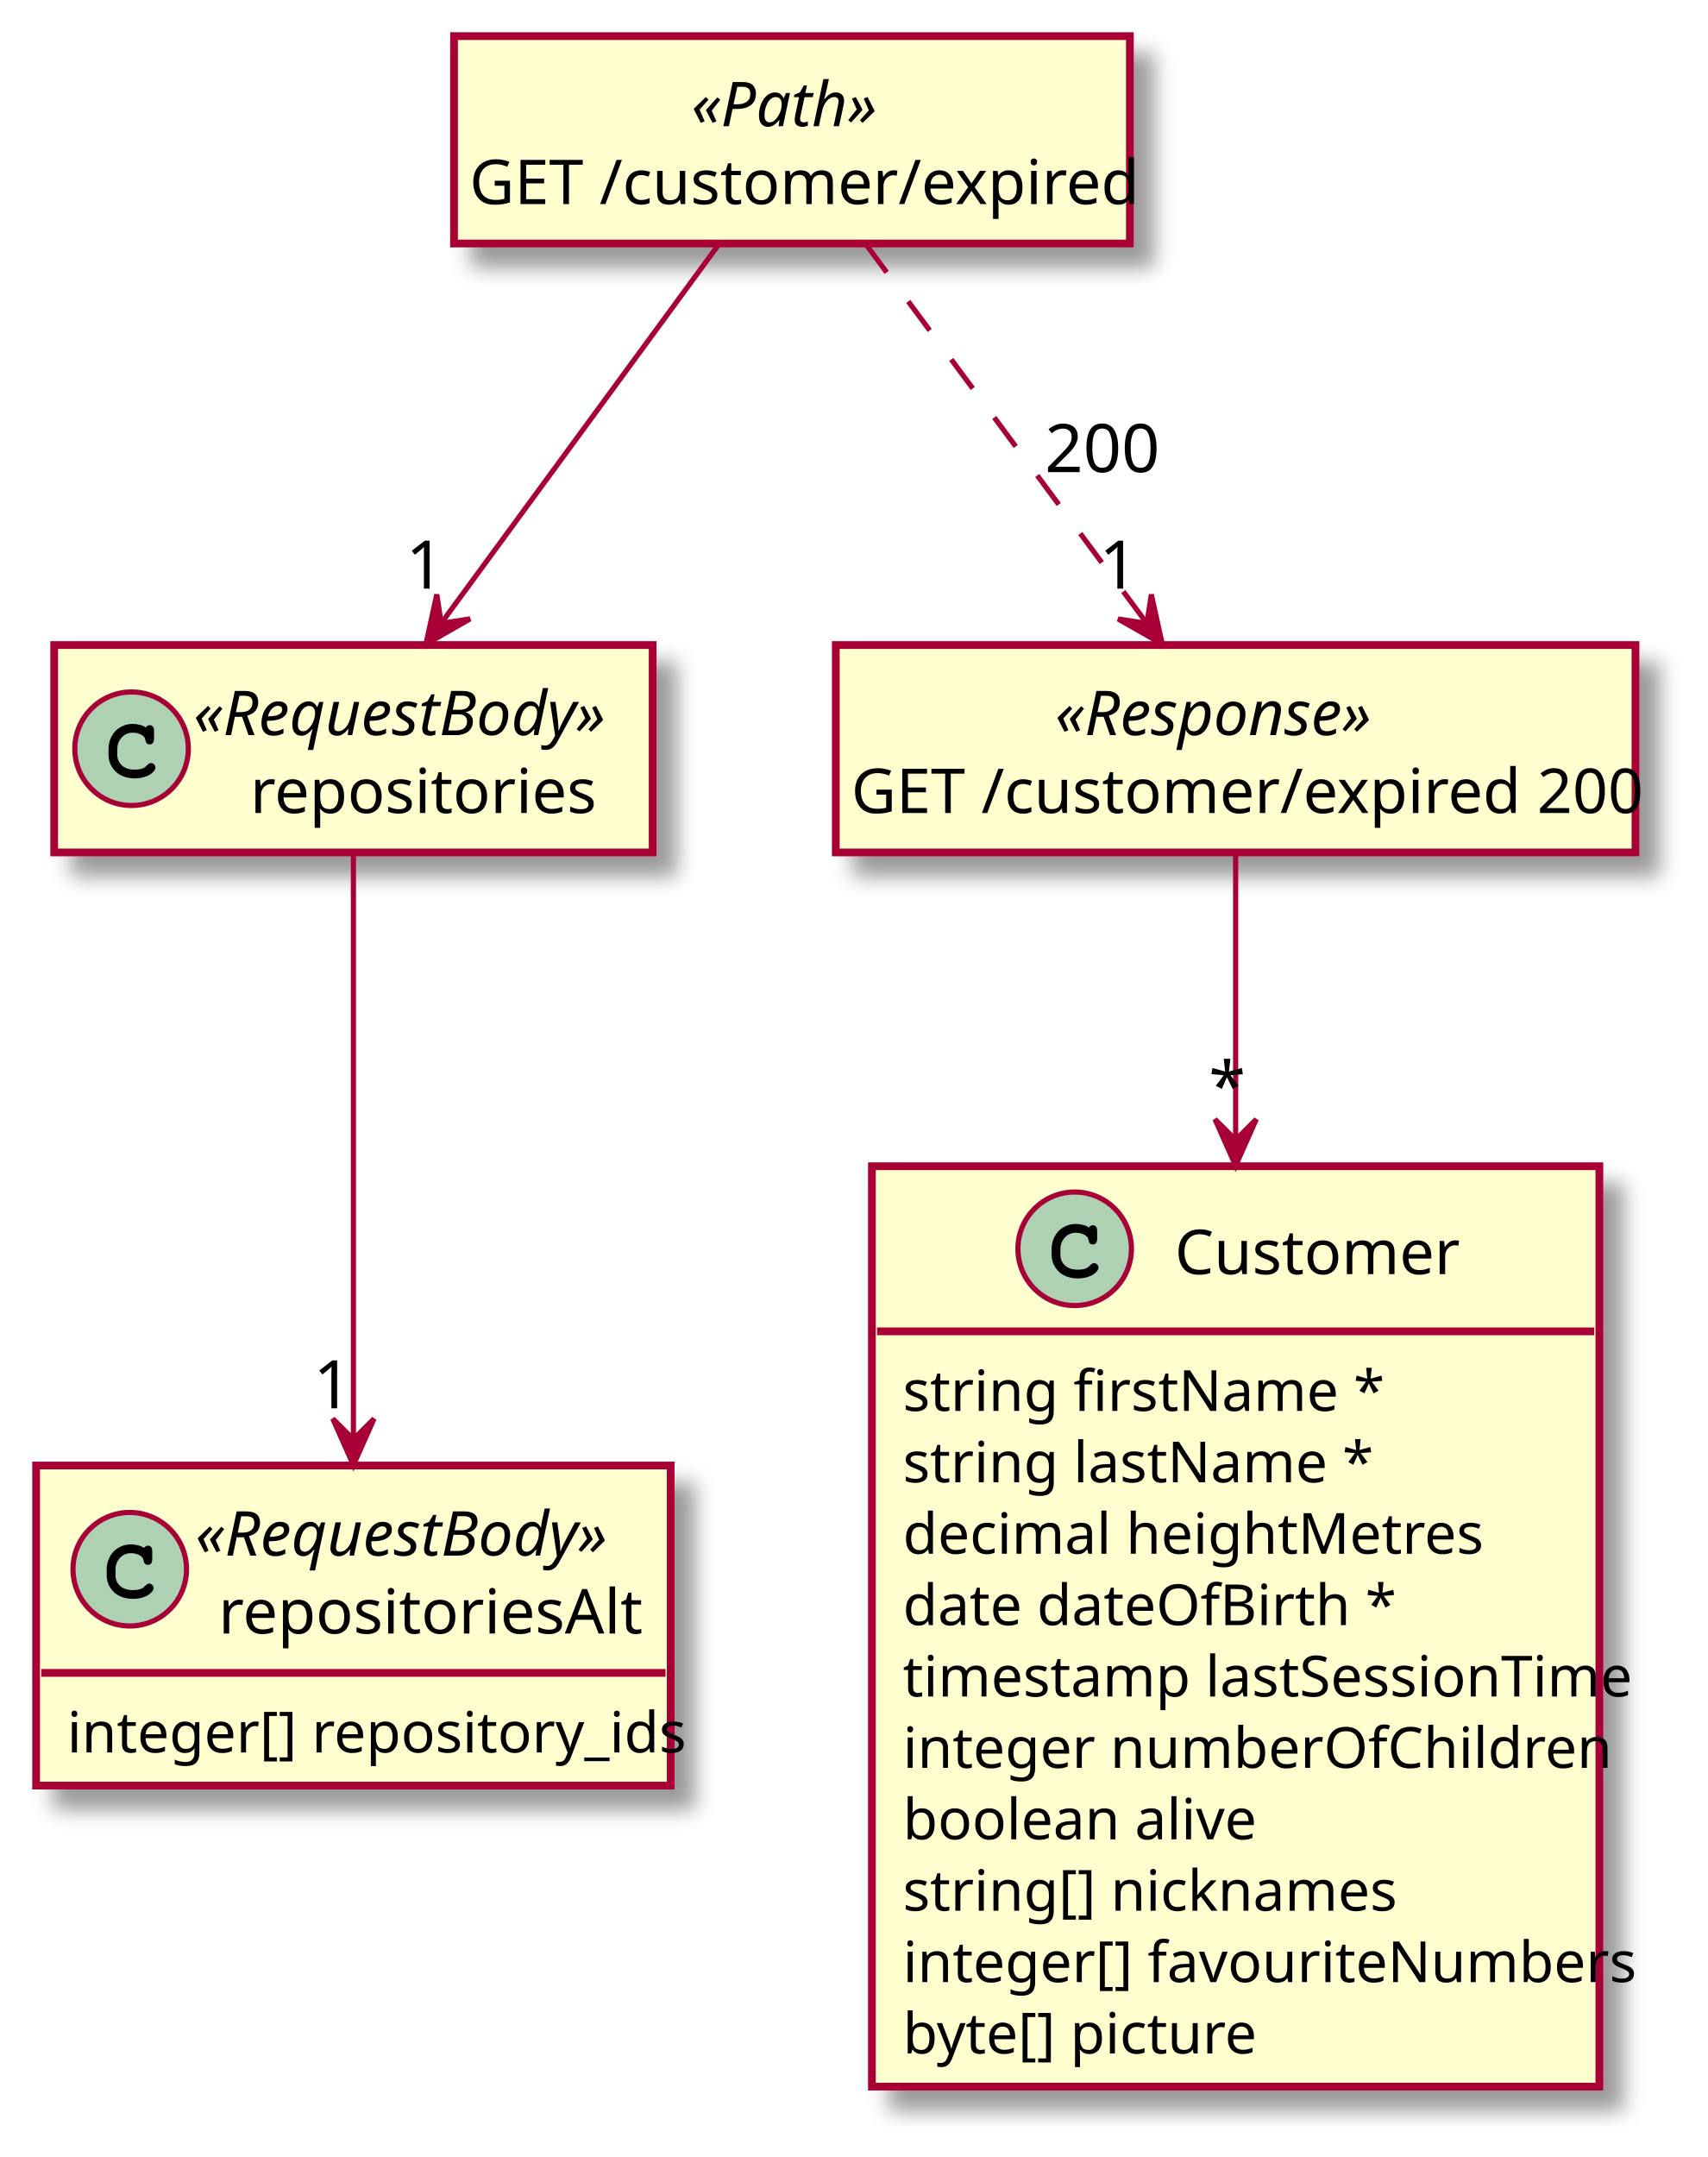
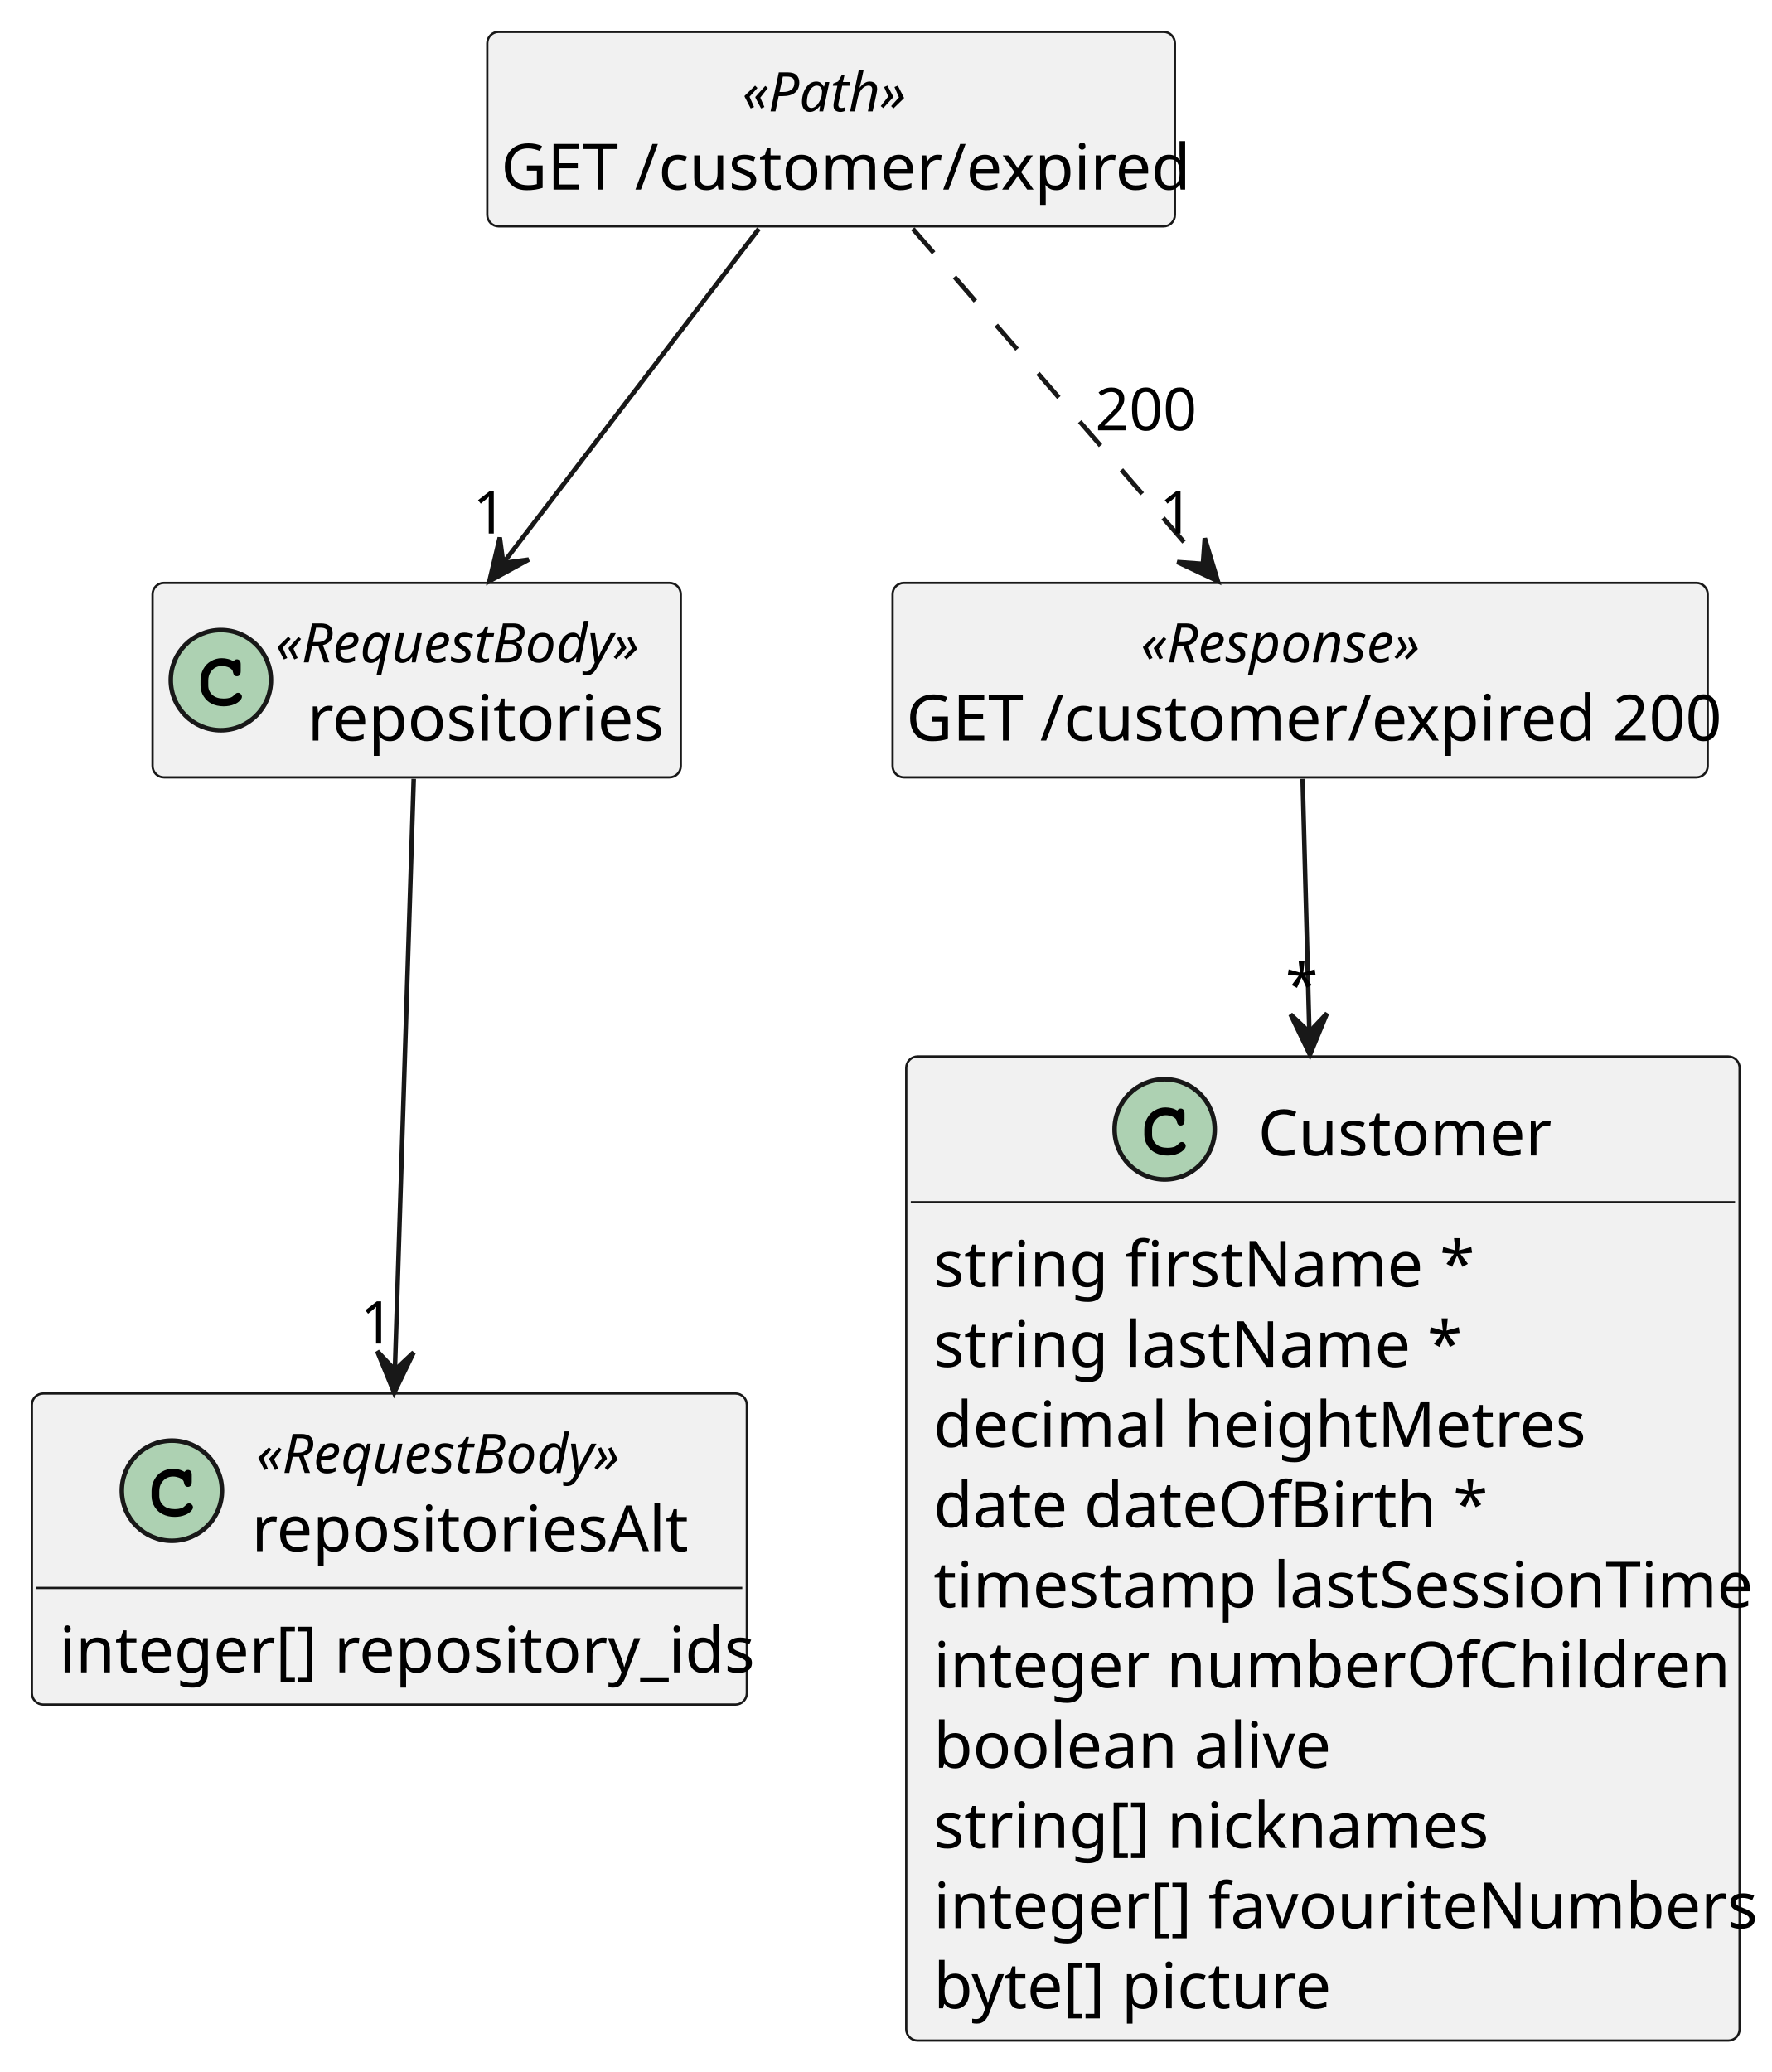
- <svg xmlns="http://www.w3.org/2000/svg" contentScriptType="application/ecmascript" contentStyleType="text/css" height="418px" preserveAspectRatio="none" style="width:331px;height:418px;background:#FFFFFF;" version="1.1" viewBox="0 0 331 418" width="331px" zoomAndPan="magnify">
-   <defs>
-     <filter height="300%" id="f1ck8yc7ay65sx" width="300%" x="-1" y="-1">
-       <feGaussianBlur result="blurOut" stdDeviation="2.0" />
-       <feColorMatrix in="blurOut" result="blurOut2" type="matrix" values="0 0 0 0 0 0 0 0 0 0 0 0 0 0 0 0 0 0 .4 0" />
-       <feOffset dx="4.0" dy="4.0" in="blurOut2" result="blurOut3" />
-       <feBlend in="SourceGraphic" in2="blurOut3" mode="normal" />
-     </filter>
-   </defs>
+ <svg xmlns="http://www.w3.org/2000/svg" contentStyleType="text/css" height="455px" preserveAspectRatio="none" style="width:389px;height:455px;background:#FFFFFF;" version="1.1" viewBox="0 0 389 455" width="389px" zoomAndPan="magnify">
+   <defs />
  <g>
-     <rect codeLine="8" fill="#FEFECE" filter="url(#f1ck8yc7ay65sx)" height="178.359" id="Customer" style="stroke:#A80036;stroke-width:1.5;" width="141" x="169" y="226" />
-     <ellipse cx="208.3" cy="242" fill="#ADD1B2" rx="11" ry="11" style="stroke:#A80036;stroke-width:1.0;" />
-     <path d="M211.066,237.875 Q211.222,237.656 211.409,237.547 Q211.597,237.438 211.816,237.438 Q212.191,237.438 212.425,237.703 Q212.659,237.953 212.659,238.562 L212.659,240.016 Q212.659,240.625 212.425,240.891 Q212.191,241.156 211.816,241.156 Q211.472,241.156 211.269,240.953 Q211.066,240.766 210.956,240.25 Q210.909,239.891 210.722,239.703 Q210.394,239.328 209.784,239.109 Q209.175,238.891 208.55,238.891 Q207.784,238.891 207.144,239.219 Q206.519,239.547 206.019,240.297 Q205.534,241.047 205.534,242.078 L205.534,243.172 Q205.534,244.406 206.425,245.234 Q207.316,246.047 208.909,246.047 Q209.847,246.047 210.503,245.797 Q210.894,245.641 211.316,245.203 Q211.581,244.938 211.722,244.859 Q211.878,244.781 212.081,244.781 Q212.409,244.781 212.659,245.047 Q212.925,245.297 212.925,245.641 Q212.925,245.984 212.581,246.391 Q212.081,246.969 211.284,247.297 Q210.206,247.75 208.909,247.75 Q207.394,247.75 206.191,247.125 Q205.206,246.625 204.519,245.562 Q203.831,244.484 203.831,243.203 L203.831,242.047 Q203.831,240.719 204.441,239.578 Q205.066,238.422 206.159,237.812 Q207.253,237.188 208.488,237.188 Q209.222,237.188 209.863,237.359 Q210.519,237.516 211.066,237.875 Z " fill="#000000" />
-     <text fill="#000000" font-family="sans-serif" font-size="12" lengthAdjust="spacing" textLength="55" x="227.7" y="246.91">Customer
-         </text>
-     <line style="stroke:#A80036;stroke-width:1.5;" x1="170" x2="309" y1="258" y2="258" />
-     <text fill="#000000" font-family="sans-serif" font-size="11" lengthAdjust="spacing" textLength="83" x="175" y="273.419">string firstName *
-         </text>
-     <text fill="#000000" font-family="sans-serif" font-size="11" lengthAdjust="spacing" textLength="81" x="175" y="287.255">string lastName *
-         </text>
-     <text fill="#000000" font-family="sans-serif" font-size="11" lengthAdjust="spacing" textLength="101" x="175" y="301.091">decimal heightMetres
-         </text>
-     <text fill="#000000" font-family="sans-serif" font-size="11" lengthAdjust="spacing" textLength="86" x="175" y="314.927">date dateOfBirth *
-         </text>
-     <text fill="#000000" font-family="sans-serif" font-size="11" lengthAdjust="spacing" textLength="129" x="175" y="328.763">timestamp lastSessionTime
-         </text>
-     <text fill="#000000" font-family="sans-serif" font-size="11" lengthAdjust="spacing" textLength="123" x="175" y="342.599">integer numberOfChildren
-         </text>
-     <text fill="#000000" font-family="sans-serif" font-size="11" lengthAdjust="spacing" textLength="63" x="175" y="356.435">boolean alive
-         </text>
-     <text fill="#000000" font-family="sans-serif" font-size="11" lengthAdjust="spacing" textLength="87" x="175" y="370.271">string[] nicknames
-         </text>
-     <text fill="#000000" font-family="sans-serif" font-size="11" lengthAdjust="spacing" textLength="128" x="175" y="384.106">integer[] favouriteNumbers
-         </text>
-     <text fill="#000000" font-family="sans-serif" font-size="11" lengthAdjust="spacing" textLength="63" x="175" y="397.942">byte[] picture
-         </text>
-     <rect codeLine="21" fill="#FEFECE" filter="url(#f1ck8yc7ay65sx)" height="40.188" id="repositories" style="stroke:#A80036;stroke-width:1.5;" width="116" x="10.5" y="125" />
-     <ellipse cx="25.5" cy="145.094" fill="#ADD1B2" rx="11" ry="11" style="stroke:#A80036;stroke-width:1.0;" />
-     <path d="M28.266,140.969 Q28.422,140.75 28.609,140.641 Q28.797,140.531 29.016,140.531 Q29.391,140.531 29.625,140.797 Q29.859,141.047 29.859,141.656 L29.859,143.109 Q29.859,143.719 29.625,143.984 Q29.391,144.25 29.016,144.25 Q28.672,144.25 28.469,144.047 Q28.266,143.859 28.156,143.344 Q28.109,142.984 27.922,142.797 Q27.594,142.422 26.984,142.203 Q26.375,141.984 25.75,141.984 Q24.984,141.984 24.344,142.312 Q23.719,142.641 23.219,143.391 Q22.734,144.141 22.734,145.172 L22.734,146.266 Q22.734,147.5 23.625,148.328 Q24.516,149.141 26.109,149.141 Q27.047,149.141 27.703,148.891 Q28.094,148.734 28.516,148.297 Q28.781,148.031 28.922,147.953 Q29.078,147.875 29.281,147.875 Q29.609,147.875 29.859,148.141 Q30.125,148.391 30.125,148.734 Q30.125,149.078 29.781,149.484 Q29.281,150.062 28.484,150.391 Q27.406,150.844 26.109,150.844 Q24.594,150.844 23.391,150.219 Q22.406,149.719 21.719,148.656 Q21.031,147.578 21.031,146.297 L21.031,145.141 Q21.031,143.812 21.641,142.672 Q22.266,141.516 23.359,140.906 Q24.453,140.281 25.688,140.281 Q26.422,140.281 27.062,140.453 Q27.719,140.609 28.266,140.969 Z " fill="#000000" />
-     <text fill="#000000" font-family="sans-serif" font-size="12" font-style="italic" lengthAdjust="spacing" textLength="88" x="37.5" y="142.457">«RequestBody»
-         </text>
-     <text fill="#000000" font-family="sans-serif" font-size="12" lengthAdjust="spacing" textLength="66" x="48.5" y="157.551">repositories
-         </text>
-     <rect codeLine="24" fill="#FEFECE" filter="url(#f1ck8yc7ay65sx)" height="62.023" id="repositoriesAlt" style="stroke:#A80036;stroke-width:1.5;" width="123" x="7" y="284" />
-     <ellipse cx="25.15" cy="304.094" fill="#ADD1B2" rx="11" ry="11" style="stroke:#A80036;stroke-width:1.0;" />
-     <path d="M27.916,299.969 Q28.072,299.75 28.259,299.641 Q28.447,299.531 28.666,299.531 Q29.041,299.531 29.275,299.797 Q29.509,300.047 29.509,300.656 L29.509,302.109 Q29.509,302.719 29.275,302.984 Q29.041,303.25 28.666,303.25 Q28.322,303.25 28.119,303.047 Q27.916,302.859 27.806,302.344 Q27.759,301.984 27.572,301.797 Q27.244,301.422 26.634,301.203 Q26.025,300.984 25.4,300.984 Q24.634,300.984 23.994,301.312 Q23.369,301.641 22.869,302.391 Q22.384,303.141 22.384,304.172 L22.384,305.266 Q22.384,306.5 23.275,307.328 Q24.166,308.141 25.759,308.141 Q26.697,308.141 27.353,307.891 Q27.744,307.734 28.166,307.297 Q28.431,307.031 28.572,306.953 Q28.728,306.875 28.931,306.875 Q29.259,306.875 29.509,307.141 Q29.775,307.391 29.775,307.734 Q29.775,308.078 29.431,308.484 Q28.931,309.062 28.134,309.391 Q27.056,309.844 25.759,309.844 Q24.244,309.844 23.041,309.219 Q22.056,308.719 21.369,307.656 Q20.681,306.578 20.681,305.297 L20.681,304.141 Q20.681,302.812 21.291,301.672 Q21.916,300.516 23.009,299.906 Q24.103,299.281 25.337,299.281 Q26.072,299.281 26.712,299.453 Q27.369,299.609 27.916,299.969 Z " fill="#000000" />
-     <text fill="#000000" font-family="sans-serif" font-size="12" font-style="italic" lengthAdjust="spacing" textLength="88" x="37.85" y="301.457">«RequestBody»
-         </text>
-     <text fill="#000000" font-family="sans-serif" font-size="12" lengthAdjust="spacing" textLength="79" x="42.35" y="316.551">repositoriesAlt
-         </text>
-     <line style="stroke:#A80036;stroke-width:1.5;" x1="8" x2="129" y1="324.188" y2="324.188" />
-     <text fill="#000000" font-family="sans-serif" font-size="11" lengthAdjust="spacing" textLength="111" x="13" y="339.606">integer[] repository_ids
-         </text>
-     <rect codeLine="28" fill="#FEFECE" filter="url(#f1ck8yc7ay65sx)" height="40.188" id="GET /customer/expired" style="stroke:#A80036;stroke-width:1.5;" width="131" x="88" y="7" />
-     <text fill="#000000" font-family="sans-serif" font-size="12" font-style="italic" lengthAdjust="spacing" textLength="39" x="134" y="24.457">«Path»
-         </text>
-     <text fill="#000000" font-family="sans-serif" font-size="12" lengthAdjust="spacing" textLength="125" x="91" y="39.551">GET /customer/expired
-         </text>
-     <rect codeLine="31" fill="#FEFECE" filter="url(#f1ck8yc7ay65sx)" height="40.188" id="GET /customer/expired 200" style="stroke:#A80036;stroke-width:1.5;" width="155" x="162" y="125" />
-     <text fill="#000000" font-family="sans-serif" font-size="12" font-style="italic" lengthAdjust="spacing" textLength="70" x="204.5" y="142.457">«Response»
-         </text>
-     <text fill="#000000" font-family="sans-serif" font-size="12" lengthAdjust="spacing" textLength="149" x="165" y="157.551">GET /customer/expired 200
-         </text>
-     <path codeLine="34" d="M68.5,165.27 C68.5,192.84 68.5,244.02 68.5,278.54 " fill="none" id="repositories-to-repositoriesAlt" style="stroke:#A80036;stroke-width:1.0;" />
-     <polygon fill="#A80036" points="68.5,283.93,72.5,274.93,68.5,278.93,64.5,274.93,68.5,283.93" style="stroke:#A80036;stroke-width:1.0;" />
-     <text fill="#000000" font-family="sans-serif" font-size="13" lengthAdjust="spacing" textLength="7" x="60.734" y="272.914">1
-         </text>
-     <path codeLine="36" d="M239.5,165.27 C239.5,179.39 239.5,199.71 239.5,220.81 " fill="none" id="GET /customer/expired 200-to-Customer" style="stroke:#A80036;stroke-width:1.0;" />
-     <polygon fill="#A80036" points="239.5,225.9,243.5,216.9,239.5,220.9,235.5,216.9,239.5,225.9" style="stroke:#A80036;stroke-width:1.0;" />
-     <text fill="#000000" font-family="sans-serif" font-size="13" lengthAdjust="spacing" textLength="5" x="234.285" y="215.05">*
-         </text>
-     <path codeLine="38" d="M167.7,47.16 C182.64,67.3 206.16,99.03 222.18,120.64 " fill="none" id="GET /customer/expired-to-GET /customer/expired 200" style="stroke:#A80036;stroke-width:1.0;stroke-dasharray:7.0,7.0;" />
-     <polygon fill="#A80036" points="225.28,124.82,223.157,115.203,222.312,120.796,216.719,119.951,225.28,124.82" style="stroke:#A80036;stroke-width:1.0;" />
-     <text fill="#000000" font-family="sans-serif" font-size="13" lengthAdjust="spacing" textLength="21" x="202.5" y="91.495">200
-         </text>
-     <text fill="#000000" font-family="sans-serif" font-size="13" lengthAdjust="spacing" textLength="7" x="213.075" y="114.061">1
-         </text>
-     <path codeLine="40" d="M139.46,47.16 C124.7,67.3 101.45,99.03 85.62,120.64 " fill="none" id="GET /customer/expired-to-repositories" style="stroke:#A80036;stroke-width:1.0;" />
-     <polygon fill="#A80036" points="82.56,124.82,91.11,119.932,85.519,120.789,84.661,115.198,82.56,124.82" style="stroke:#A80036;stroke-width:1.0;" />
-     <text fill="#000000" font-family="sans-serif" font-size="13" lengthAdjust="spacing" textLength="7" x="78.662" y="114.061">1
-         </text>
+     <g id="elem_Customer">
+       <rect codeLine="8" fill="#F1F1F1" height="216.094" id="Customer" rx="2.5" ry="2.5" style="stroke:#181818;stroke-width:0.5;" width="183" x="199" y="232" />
+       <ellipse cx="255.75" cy="248" fill="#ADD1B2" rx="11" ry="11" style="stroke:#181818;stroke-width:1.0;" />
+       <path d="M258.516,243.875 Q258.672,243.656 258.859,243.547 Q259.047,243.438 259.266,243.438 Q259.641,243.438 259.875,243.703 Q260.109,243.953 260.109,244.562 L260.109,246.016 Q260.109,246.625 259.875,246.891 Q259.641,247.156 259.266,247.156 Q258.922,247.156 258.719,246.953 Q258.516,246.766 258.406,246.25 Q258.359,245.891 258.172,245.703 Q257.844,245.328 257.234,245.109 Q256.625,244.891 256,244.891 Q255.234,244.891 254.594,245.219 Q253.969,245.547 253.469,246.297 Q252.984,247.047 252.984,248.078 L252.984,249.172 Q252.984,250.406 253.875,251.234 Q254.766,252.047 256.359,252.047 Q257.297,252.047 257.953,251.797 Q258.344,251.641 258.766,251.203 Q259.031,250.938 259.172,250.859 Q259.328,250.781 259.531,250.781 Q259.859,250.781 260.109,251.047 Q260.375,251.297 260.375,251.641 Q260.375,251.984 260.031,252.391 Q259.531,252.969 258.734,253.297 Q257.656,253.75 256.359,253.75 Q254.844,253.75 253.641,253.125 Q252.656,252.625 251.969,251.562 Q251.281,250.484 251.281,249.203 L251.281,248.047 Q251.281,246.719 251.891,245.578 Q252.516,244.422 253.609,243.812 Q254.703,243.188 255.938,243.188 Q256.672,243.188 257.312,243.359 Q257.969,243.516 258.516,243.875 Z " fill="#000000" />
+       <text fill="#000000" font-family="sans-serif" font-size="14" lengthAdjust="spacing" textLength="61" x="276.25" y="253.728">Customer
+             </text>
+       <line style="stroke:#181818;stroke-width:0.5;" x1="200" x2="381" y1="264" y2="264" />
+       <text fill="#000000" font-family="sans-serif" font-size="14" lengthAdjust="spacing" textLength="107" x="205" y="282.533">string firstName *
+             </text>
+       <text fill="#000000" font-family="sans-serif" font-size="14" lengthAdjust="spacing" textLength="106" x="205" y="300.143">string lastName *
+             </text>
+       <text fill="#000000" font-family="sans-serif" font-size="14" lengthAdjust="spacing" textLength="134" x="205" y="317.752">decimal heightMetres
+             </text>
+       <text fill="#000000" font-family="sans-serif" font-size="14" lengthAdjust="spacing" textLength="113" x="205" y="335.361">date dateOfBirth *
+             </text>
+       <text fill="#000000" font-family="sans-serif" font-size="14" lengthAdjust="spacing" textLength="171" x="205" y="352.971">timestamp lastSessionTime
+             </text>
+       <text fill="#000000" font-family="sans-serif" font-size="14" lengthAdjust="spacing" textLength="164" x="205" y="370.58">integer numberOfChildren
+             </text>
+       <text fill="#000000" font-family="sans-serif" font-size="14" lengthAdjust="spacing" textLength="84" x="205" y="388.19">boolean alive
+             </text>
+       <text fill="#000000" font-family="sans-serif" font-size="14" lengthAdjust="spacing" textLength="114" x="205" y="405.799">string[] nicknames
+             </text>
+       <text fill="#000000" font-family="sans-serif" font-size="14" lengthAdjust="spacing" textLength="167" x="205" y="423.408">integer[] favouriteNumbers
+             </text>
+       <text fill="#000000" font-family="sans-serif" font-size="14" lengthAdjust="spacing" textLength="82" x="205" y="441.018">byte[] picture
+             </text>
+     </g>
+     <g id="elem_repositories">
+       <rect codeLine="21" fill="#F1F1F1" height="42.703" id="repositories" rx="2.5" ry="2.5" style="stroke:#181818;stroke-width:0.5;" width="116" x="33.5" y="128" />
+       <ellipse cx="48.5" cy="149.352" fill="#ADD1B2" rx="11" ry="11" style="stroke:#181818;stroke-width:1.0;" />
+       <path d="M51.266,145.227 Q51.422,145.008 51.609,144.898 Q51.797,144.789 52.016,144.789 Q52.391,144.789 52.625,145.055 Q52.859,145.305 52.859,145.914 L52.859,147.367 Q52.859,147.977 52.625,148.242 Q52.391,148.508 52.016,148.508 Q51.672,148.508 51.469,148.305 Q51.266,148.117 51.156,147.602 Q51.109,147.242 50.922,147.055 Q50.594,146.68 49.984,146.461 Q49.375,146.242 48.75,146.242 Q47.984,146.242 47.344,146.57 Q46.719,146.898 46.219,147.648 Q45.734,148.398 45.734,149.43 L45.734,150.523 Q45.734,151.758 46.625,152.586 Q47.516,153.398 49.109,153.398 Q50.047,153.398 50.703,153.148 Q51.094,152.992 51.516,152.555 Q51.781,152.289 51.922,152.211 Q52.078,152.133 52.281,152.133 Q52.609,152.133 52.859,152.398 Q53.125,152.648 53.125,152.992 Q53.125,153.336 52.781,153.742 Q52.281,154.32 51.484,154.648 Q50.406,155.102 49.109,155.102 Q47.594,155.102 46.391,154.477 Q45.406,153.977 44.719,152.914 Q44.031,151.836 44.031,150.555 L44.031,149.398 Q44.031,148.07 44.641,146.93 Q45.266,145.773 46.359,145.164 Q47.453,144.539 48.688,144.539 Q49.422,144.539 50.062,144.711 Q50.719,144.867 51.266,145.227 Z " fill="#000000" />
+       <text fill="#000000" font-family="sans-serif" font-size="12" font-style="italic" lengthAdjust="spacing" textLength="88" x="60.5" y="145.457">«RequestBody»
+             </text>
+       <text fill="#000000" font-family="sans-serif" font-size="14" lengthAdjust="spacing" textLength="74" x="67.5" y="162.627">repositories
+             </text>
+     </g>
+     <g id="elem_repositoriesAlt">
+       <rect codeLine="24" fill="#F1F1F1" height="68.312" id="repositoriesAlt" rx="2.5" ry="2.5" style="stroke:#181818;stroke-width:0.5;" width="157" x="7" y="306" />
+       <ellipse cx="37.75" cy="327.352" fill="#ADD1B2" rx="11" ry="11" style="stroke:#181818;stroke-width:1.0;" />
+       <path d="M40.516,323.227 Q40.672,323.008 40.859,322.898 Q41.047,322.789 41.266,322.789 Q41.641,322.789 41.875,323.055 Q42.109,323.305 42.109,323.914 L42.109,325.367 Q42.109,325.977 41.875,326.242 Q41.641,326.508 41.266,326.508 Q40.922,326.508 40.719,326.305 Q40.516,326.117 40.406,325.602 Q40.359,325.242 40.172,325.055 Q39.844,324.68 39.234,324.461 Q38.625,324.242 38,324.242 Q37.234,324.242 36.594,324.57 Q35.969,324.898 35.469,325.648 Q34.984,326.398 34.984,327.43 L34.984,328.523 Q34.984,329.758 35.875,330.586 Q36.766,331.398 38.359,331.398 Q39.297,331.398 39.953,331.148 Q40.344,330.992 40.766,330.555 Q41.031,330.289 41.172,330.211 Q41.328,330.133 41.531,330.133 Q41.859,330.133 42.109,330.398 Q42.375,330.648 42.375,330.992 Q42.375,331.336 42.031,331.742 Q41.531,332.32 40.734,332.648 Q39.656,333.102 38.359,333.102 Q36.844,333.102 35.641,332.477 Q34.656,331.977 33.969,330.914 Q33.281,329.836 33.281,328.555 L33.281,327.398 Q33.281,326.07 33.891,324.93 Q34.516,323.773 35.609,323.164 Q36.703,322.539 37.938,322.539 Q38.672,322.539 39.312,322.711 Q39.969,322.867 40.516,323.227 Z " fill="#000000" />
+       <text fill="#000000" font-family="sans-serif" font-size="12" font-style="italic" lengthAdjust="spacing" textLength="88" x="56.25" y="323.457">«RequestBody»
+             </text>
+       <text fill="#000000" font-family="sans-serif" font-size="14" lengthAdjust="spacing" textLength="90" x="55.25" y="340.627">repositoriesAlt
+             </text>
+       <line style="stroke:#181818;stroke-width:0.5;" x1="8" x2="163" y1="348.703" y2="348.703" />
+       <text fill="#000000" font-family="sans-serif" font-size="14" lengthAdjust="spacing" textLength="145" x="13" y="367.236">integer[] repository_ids
+             </text>
+     </g>
+     <g id="elem_GET /customer/expired">
+       <rect codeLine="28" fill="#F1F1F1" height="42.703" id="GET /customer/expired" rx="2.5" ry="2.5" style="stroke:#181818;stroke-width:0.5;" width="151" x="107" y="7" />
+       <text fill="#000000" font-family="sans-serif" font-size="12" font-style="italic" lengthAdjust="spacing" textLength="39" x="163" y="24.457">«Path»
+             </text>
+       <text fill="#000000" font-family="sans-serif" font-size="14" lengthAdjust="spacing" textLength="145" x="110" y="41.627">GET /customer/expired
+             </text>
+     </g>
+     <g id="elem_GET /customer/expired 200">
+       <rect codeLine="31" fill="#F1F1F1" height="42.703" id="GET /customer/expired 200" rx="2.5" ry="2.5" style="stroke:#181818;stroke-width:0.5;" width="179" x="196" y="128" />
+       <text fill="#000000" font-family="sans-serif" font-size="12" font-style="italic" lengthAdjust="spacing" textLength="70" x="250.5" y="145.457">«Response»
+             </text>
+       <text fill="#000000" font-family="sans-serif" font-size="14" lengthAdjust="spacing" textLength="173" x="199" y="162.627">GET /customer/expired 200
+             </text>
+     </g>
+     <g id="link_repositories_repositoriesAlt">
+       <path codeLine="34" d="M90.85,171.03 C89.86,202.08 87.97,261.51 86.72,300.7 " fill="none" id="repositories-to-repositoriesAlt" style="stroke:#181818;stroke-width:1.0;" />
+       <polygon fill="#181818" points="86.56,305.85,90.841,296.981,86.718,300.853,82.846,296.728,86.56,305.85" style="stroke:#181818;stroke-width:1.0;" />
+       <text fill="#000000" font-family="sans-serif" font-size="13" lengthAdjust="spacing" textLength="7" x="79.08" y="295.051">1
+             </text>
+     </g>
+     <g id="link_GET /customer/expired 200_Customer">
+       <path codeLine="36" d="M286.04,171.03 C286.42,185.17 286.95,205.18 287.52,226.49 " fill="none" id="GET /customer/expired 200-to-Customer" style="stroke:#181818;stroke-width:1.0;" />
+       <polygon fill="#181818" points="287.65,231.64,291.391,222.529,287.507,226.642,283.395,222.758,287.65,231.64" style="stroke:#181818;stroke-width:1.0;" />
+       <text fill="#000000" font-family="sans-serif" font-size="13" lengthAdjust="spacing" textLength="5" x="282.274" y="220.963">*
+             </text>
+     </g>
+     <g id="link_GET /customer/expired_GET /customer/expired 200">
+       <path codeLine="38" d="M200.44,50.23 C218.13,70.66 245.17,101.91 264,123.66 " fill="none" id="GET /customer/expired-to-GET /customer/expired 200" style="stroke:#181818;stroke-width:1.0;stroke-dasharray:7.0,7.0;" />
+       <polygon fill="#181818" points="267.42,127.61,264.562,118.185,264.151,123.827,258.509,123.416,267.42,127.61" style="stroke:#181818;stroke-width:1.0;" />
+       <text fill="#000000" font-family="sans-serif" font-size="13" lengthAdjust="spacing" textLength="21" x="240.5" y="94.495">200
+             </text>
+       <text fill="#000000" font-family="sans-serif" font-size="13" lengthAdjust="spacing" textLength="7" x="254.62" y="117.159">1
+             </text>
+     </g>
+     <g id="link_GET /customer/expired_repositories">
+       <path codeLine="40" d="M166.65,50.23 C151.09,70.58 127.33,101.65 110.7,123.39 " fill="none" id="GET /customer/expired-to-repositories" style="stroke:#181818;stroke-width:1.0;" />
+       <polygon fill="#181818" points="107.47,127.61,116.108,122.879,110.502,123.634,109.747,118.028,107.47,127.61" style="stroke:#181818;stroke-width:1.0;" />
+       <text fill="#000000" font-family="sans-serif" font-size="13" lengthAdjust="spacing" textLength="7" x="103.821" y="117.159">1
+             </text>
+     </g>
  </g>
</svg>
